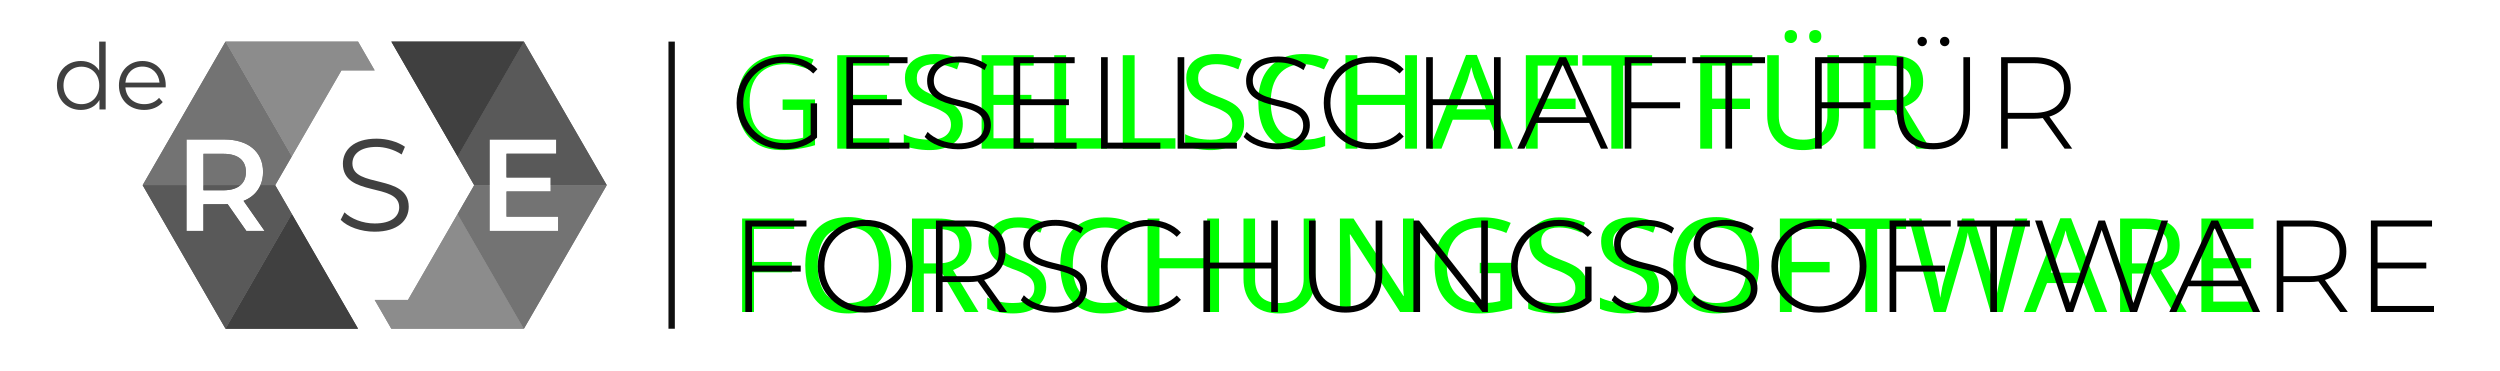
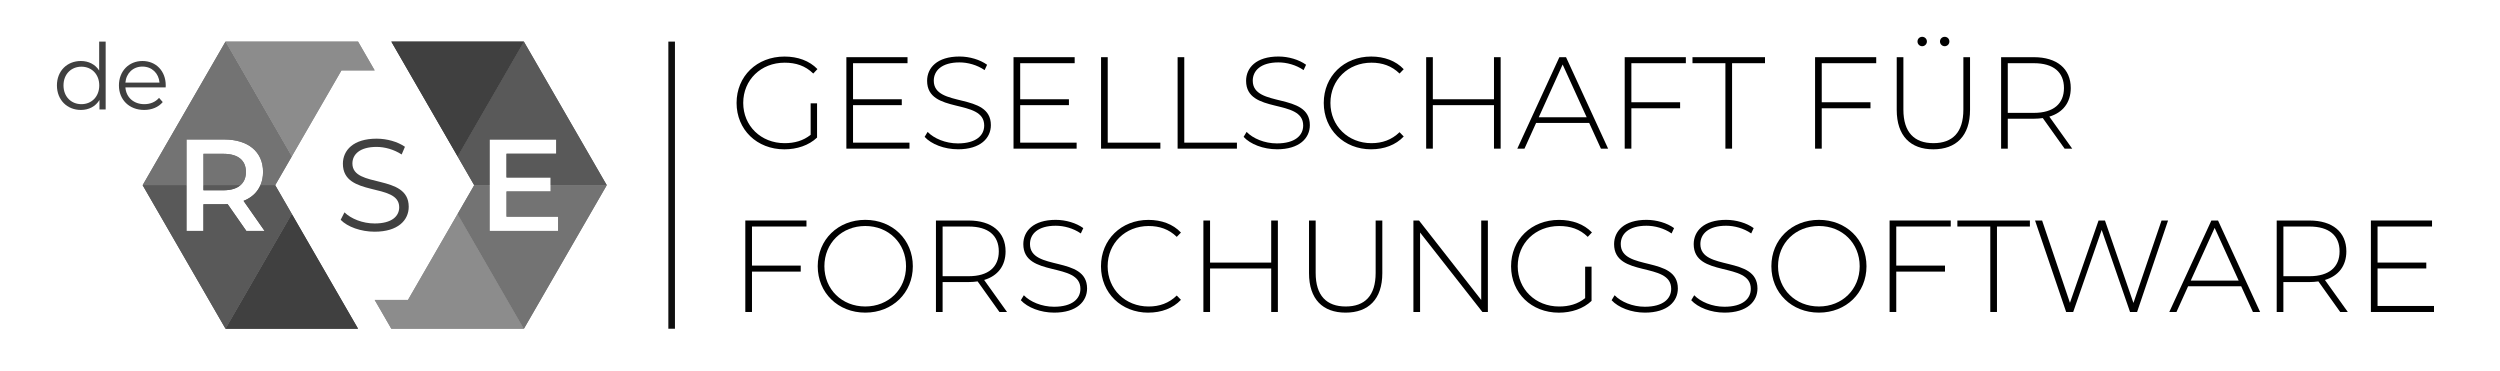
<svg xmlns="http://www.w3.org/2000/svg" id="svg4769" version="1.1" viewBox="0 0 135 20" height="20mm" width="135mm">
  <defs id="defs4763" />
  <g id="layer2" style="display:inline">
    <g id="g4601">
      <path id="path4669" d="m 24.71,11.555 -2.68,4.643 h -1.796 l 0.898,1.555 h 5.29e-4 7.157 z" style="opacity:1;fill:#8c8c8c;fill-opacity:1;fill-rule:nonzero;stroke:none;stroke-width:0.265;stroke-linecap:butt;stroke-linejoin:round;stroke-miterlimit:4;stroke-dasharray:none;stroke-dashoffset:0;stroke-opacity:0.941;paint-order:stroke markers fill" />
      <path id="path4663" d="M 12.179,2.247 7.703,10 h 2.367 v -2.469 h 2.032 c 1.298,0 2.103,0.663 2.103,1.756 0,0.264 -0.05,0.502 -0.141,0.713 h 0.796 l 0.898,-1.555 z m -1.192,6.06 v 1.693 h 1.998 c 0.194,-0.169 0.295,-0.41 0.295,-0.713 0,-0.621 -0.416,-0.981 -1.221,-0.981 z" style="opacity:1;fill:#737373;fill-opacity:1;fill-rule:nonzero;stroke:none;stroke-width:0.265;stroke-linecap:butt;stroke-linejoin:round;stroke-miterlimit:4;stroke-dasharray:none;stroke-dashoffset:0;stroke-opacity:0.941;paint-order:stroke markers fill" />
      <path id="path4665" d="m 15.757,11.555 -3.579,6.198 h 7.157 z" style="opacity:1;fill:#404040;fill-opacity:1;fill-rule:nonzero;stroke:none;stroke-width:0.265;stroke-linecap:butt;stroke-linejoin:round;stroke-miterlimit:4;stroke-dasharray:none;stroke-dashoffset:0;stroke-opacity:0.941;paint-order:stroke markers fill" />
      <path id="path4671" d="m 12.179,2.247 3.578,6.198 2.681,-4.643 h 1.795 l -0.898,-1.555 z" style="opacity:1;fill:#8c8c8c;fill-opacity:1;fill-rule:nonzero;stroke:none;stroke-width:0.265;stroke-linecap:butt;stroke-linejoin:round;stroke-miterlimit:4;stroke-dasharray:none;stroke-dashoffset:0;stroke-opacity:0.941;paint-order:stroke markers fill" />
      <path id="path4673" d="m 7.703,10 4.476,7.753 3.579,-6.198 -0.898,-1.555 h -0.796 c -0.167,0.386 -0.477,0.678 -0.911,0.847 l 1.136,1.623 H 13.301 L 12.292,11.023 c -0.064,0.007 -0.127,0.007 -0.191,0.007 h -1.115 v 1.439 H 10.069 V 10 Z m 3.284,0 v 0.275 h 1.072 c 0.413,0 0.721,-0.098 0.926,-0.275 z" style="opacity:1;fill:#595959;fill-opacity:1;fill-rule:nonzero;stroke:none;stroke-width:0.265;stroke-linecap:butt;stroke-linejoin:round;stroke-miterlimit:4;stroke-dasharray:none;stroke-dashoffset:0;stroke-opacity:0.941;paint-order:stroke markers fill" />
      <path id="path4667" d="m 28.288,2.247 -3.579,6.198 0.898,1.555 h 0.828 v -2.469 h 3.605 v 0.769 h -2.688 v 1.284 h 2.385 v 0.416 h 3.027 z" style="opacity:1;fill:#595959;fill-opacity:1;fill-rule:nonzero;stroke:none;stroke-width:0.265;stroke-linecap:butt;stroke-linejoin:round;stroke-miterlimit:4;stroke-dasharray:none;stroke-dashoffset:0;stroke-opacity:0.941;paint-order:stroke markers fill" />
      <path id="path4675" d="m 25.608,10 -0.898,1.555 3.579,6.198 4.476,-7.753 h -3.027 v 0.339 h -2.385 v 1.362 h 2.787 v 0.769 H 26.436 V 10 Z" style="opacity:1;fill:#737373;fill-opacity:1;fill-rule:nonzero;stroke:none;stroke-width:0.265;stroke-linecap:butt;stroke-linejoin:round;stroke-miterlimit:4;stroke-dasharray:none;stroke-dashoffset:0;stroke-opacity:0.941;paint-order:stroke markers fill" />
      <path id="path4677" d="m 21.132,2.247 3.578,6.198 3.579,-6.198 z" style="opacity:1;fill:#404040;fill-opacity:1;fill-rule:nonzero;stroke:none;stroke-width:0.265;stroke-linecap:butt;stroke-linejoin:round;stroke-miterlimit:4;stroke-dasharray:none;stroke-dashoffset:0;stroke-opacity:0.941;paint-order:stroke markers fill" />
      <g id="text5362" style="font-style:normal;font-variant:normal;font-weight:normal;font-stretch:normal;font-size:7.056px;line-height:125%;font-family:Montserrat;-inkscape-font-specification:Montserrat;text-align:start;letter-spacing:0px;word-spacing:0px;writing-mode:lr-tb;text-anchor:start;fill:#404040;fill-opacity:1;stroke:none;stroke-width:0.265px;stroke-linecap:butt;stroke-linejoin:miter;stroke-opacity:1" aria-label="S">
        <path id="path4573" style="font-style:normal;font-variant:normal;font-weight:normal;font-stretch:normal;font-family:Montserrat;-inkscape-font-specification:Montserrat;fill:#404040;fill-opacity:1;stroke-width:0.265px" d="m 20.23,12.512 c 1.263,0 1.841,-0.621 1.841,-1.348 0,-1.799 -3.041,-0.981 -3.041,-2.335 0,-0.494 0.402,-0.896 1.305,-0.896 0.437,0 0.931,0.134 1.355,0.409 L 21.867,7.926 C 21.472,7.651 20.893,7.488 20.336,7.488 c -1.256,0 -1.82,0.628 -1.82,1.355 0,1.827 3.041,0.995 3.041,2.349 0,0.487 -0.402,0.875 -1.326,0.875 -0.649,0 -1.277,-0.254 -1.63,-0.6 L 18.396,11.87 c 0.367,0.381 1.094,0.642 1.834,0.642 z" />
      </g>
      <path style="opacity:1;fill:#8c8c8c;fill-opacity:1;fill-rule:nonzero;stroke:none;stroke-width:0.265;stroke-linecap:butt;stroke-linejoin:round;stroke-miterlimit:4;stroke-dasharray:none;stroke-dashoffset:0;stroke-opacity:0.941;paint-order:stroke markers fill" d="m 24.71,11.555 -2.68,4.643 h -1.796 l 0.898,1.555 h 5.29e-4 7.157 z" id="path5015" />
      <path style="opacity:1;fill:#737373;fill-opacity:1;fill-rule:nonzero;stroke:none;stroke-width:0.265;stroke-linecap:butt;stroke-linejoin:round;stroke-miterlimit:4;stroke-dasharray:none;stroke-dashoffset:0;stroke-opacity:0.941;paint-order:stroke markers fill" d="M 12.179,2.247 7.703,10 h 2.367 v -2.469 h 2.032 c 1.298,0 2.103,0.663 2.103,1.756 0,0.264 -0.05,0.502 -0.141,0.713 h 0.796 l 0.898,-1.555 z m -1.192,6.06 v 1.693 h 1.998 c 0.194,-0.169 0.295,-0.41 0.295,-0.713 0,-0.621 -0.416,-0.981 -1.221,-0.981 z" id="path5017" />
      <path style="opacity:1;fill:#404040;fill-opacity:1;fill-rule:nonzero;stroke:none;stroke-width:0.265;stroke-linecap:butt;stroke-linejoin:round;stroke-miterlimit:4;stroke-dasharray:none;stroke-dashoffset:0;stroke-opacity:0.941;paint-order:stroke markers fill" d="m 15.757,11.555 -3.579,6.198 h 7.157 z" id="path5019" />
      <path style="opacity:1;fill:#8c8c8c;fill-opacity:1;fill-rule:nonzero;stroke:none;stroke-width:0.265;stroke-linecap:butt;stroke-linejoin:round;stroke-miterlimit:4;stroke-dasharray:none;stroke-dashoffset:0;stroke-opacity:0.941;paint-order:stroke markers fill" d="m 12.179,2.247 3.578,6.198 2.681,-4.643 h 1.795 l -0.898,-1.555 z" id="path5021" />
      <path style="opacity:1;fill:#595959;fill-opacity:1;fill-rule:nonzero;stroke:none;stroke-width:0.265;stroke-linecap:butt;stroke-linejoin:round;stroke-miterlimit:4;stroke-dasharray:none;stroke-dashoffset:0;stroke-opacity:0.941;paint-order:stroke markers fill" d="m 7.703,10 4.476,7.753 3.579,-6.198 -0.898,-1.555 h -0.796 c -0.167,0.386 -0.477,0.678 -0.911,0.847 l 1.136,1.623 H 13.301 L 12.292,11.023 c -0.064,0.007 -0.127,0.007 -0.191,0.007 h -1.115 v 1.439 H 10.069 V 10 Z m 3.284,0 v 0.275 h 1.072 c 0.413,0 0.721,-0.098 0.926,-0.275 z" id="path5023" />
      <path style="opacity:1;fill:#595959;fill-opacity:1;fill-rule:nonzero;stroke:none;stroke-width:0.265;stroke-linecap:butt;stroke-linejoin:round;stroke-miterlimit:4;stroke-dasharray:none;stroke-dashoffset:0;stroke-opacity:0.941;paint-order:stroke markers fill" d="m 28.288,2.247 -3.579,6.198 0.898,1.555 h 0.828 v -2.469 h 3.605 v 0.769 h -2.688 v 1.284 h 2.385 v 0.416 h 3.027 z" id="path5025" />
      <path style="opacity:1;fill:#737373;fill-opacity:1;fill-rule:nonzero;stroke:none;stroke-width:0.265;stroke-linecap:butt;stroke-linejoin:round;stroke-miterlimit:4;stroke-dasharray:none;stroke-dashoffset:0;stroke-opacity:0.941;paint-order:stroke markers fill" d="m 25.608,10 -0.898,1.555 3.579,6.198 4.476,-7.753 h -3.027 v 0.339 h -2.385 v 1.362 h 2.787 v 0.769 H 26.436 V 10 Z" id="path5027" />
      <path style="opacity:1;fill:#404040;fill-opacity:1;fill-rule:nonzero;stroke:none;stroke-width:0.265;stroke-linecap:butt;stroke-linejoin:round;stroke-miterlimit:4;stroke-dasharray:none;stroke-dashoffset:0;stroke-opacity:0.941;paint-order:stroke markers fill" d="m 21.132,2.247 3.578,6.198 3.579,-6.198 z" id="path5029" />
    </g>
  </g>
  <g id="layer1" style="display:inline">
    <g aria-label="de" style="font-style:normal;font-variant:normal;font-weight:normal;font-stretch:normal;font-size:7.056px;line-height:125%;font-family:Montserrat;-inkscape-font-specification:Montserrat;text-align:start;letter-spacing:0px;word-spacing:0px;writing-mode:lr-tb;text-anchor:start;display:inline;fill:#404040;fill-opacity:1;stroke:none;stroke-width:0.265px;stroke-linecap:butt;stroke-linejoin:miter;stroke-opacity:1" id="text5346">
      <path d="m 5.355,2.247 v 1.561 C 5.138,3.472 4.783,3.294 4.368,3.294 c -0.741,0 -1.294,0.533 -1.294,1.319 0,0.785 0.553,1.324 1.294,1.324 0.43,0 0.79,-0.188 1.003,-0.538 V 5.912 H 5.706 V 2.247 Z M 4.397,5.625 c -0.553,0 -0.968,-0.405 -0.968,-1.012 0,-0.607 0.415,-1.012 0.968,-1.012 0.548,0 0.963,0.405 0.963,1.012 0,0.607 -0.415,1.012 -0.963,1.012 z" style="font-style:normal;font-variant:normal;font-weight:normal;font-stretch:normal;font-size:4.939px;font-family:Montserrat;-inkscape-font-specification:Montserrat;fill:#404040;fill-opacity:1;stroke-width:0.265px" id="path4576" />
      <path d="m 8.95,4.613 c 0,-0.78 -0.528,-1.319 -1.259,-1.319 -0.731,0 -1.269,0.548 -1.269,1.319 0,0.77 0.553,1.324 1.363,1.324 0.41,0 0.77,-0.148 1.003,-0.425 L 8.589,5.284 C 8.392,5.512 8.11,5.625 7.794,5.625 c -0.568,0 -0.983,-0.361 -1.022,-0.904 h 2.173 c 0,-0.04 0.005,-0.079 0.005,-0.109 z M 7.69,3.595 c 0.509,0 0.879,0.356 0.924,0.864 H 6.772 C 6.816,3.951 7.186,3.595 7.69,3.595 Z" style="font-style:normal;font-variant:normal;font-weight:normal;font-stretch:normal;font-size:4.939px;font-family:Montserrat;-inkscape-font-specification:Montserrat;fill:#404040;fill-opacity:1;stroke-width:0.265px" id="path4578" />
    </g>
  </g>
  <g style="display:none" id="g4885">
    <text xml:space="preserve" style="font-style:normal;font-variant:normal;font-weight:normal;font-stretch:normal;font-size:7.056px;line-height:125%;font-family:Montserrat;-inkscape-font-specification:Montserrat;text-align:end;letter-spacing:0px;word-spacing:0px;writing-mode:lr-tb;text-anchor:end;fill:#00ff00;fill-opacity:1;stroke:none;stroke-width:0.265px;stroke-linecap:butt;stroke-linejoin:miter;stroke-opacity:1" x="9.174" y="5.912" id="text4889">
      <tspan id="tspan4887" x="9.174" y="5.912" style="font-size:4.939px;text-align:end;text-anchor:end;fill:#00ff00;fill-opacity:1;stroke:none;stroke-width:0.265px;stroke-opacity:1">de</tspan>
    </text>
  </g>
  <g style="display:inline" id="g4725">
-     <path id="path4723" d="M 36.269,17.753 V 2.247" style="opacity:1;fill:none;fill-opacity:1;fill-rule:nonzero;stroke:#000000;stroke-width:0.344;stroke-linecap:butt;stroke-linejoin:round;stroke-miterlimit:4;stroke-dasharray:none;stroke-dashoffset:0;stroke-opacity:0.941;paint-order:stroke markers fill" />
-     <text xml:space="preserve" style="font-style:normal;font-variant:normal;font-weight:normal;font-stretch:normal;font-size:7.056px;line-height:125%;font-family:Montserrat;-inkscape-font-specification:Montserrat;text-align:start;letter-spacing:0px;word-spacing:0px;writing-mode:lr-tb;text-anchor:start;fill:#00ff00;fill-opacity:1;stroke:none;stroke-width:0.265px;stroke-linecap:butt;stroke-linejoin:miter;stroke-opacity:1" x="39.386" y="8.027" id="text4571">
-       <tspan id="tspan4569" x="39.386" y="8.027" style="font-style:normal;font-variant:normal;font-weight:300;font-stretch:normal;font-family:Montserrat;-inkscape-font-specification:'Montserrat Light';fill:#00ff00;fill-opacity:1;stroke-width:0.265px">GESELLSCHAFT FÜR</tspan>
-       <tspan x="39.386" y="16.847" style="font-style:normal;font-variant:normal;font-weight:300;font-stretch:normal;font-family:Montserrat;-inkscape-font-specification:'Montserrat Light';fill:#00ff00;fill-opacity:1;stroke-width:0.265px" id="tspan4573">FORSCHUNGSSOFTWARE</tspan>
-     </text>
-     <g aria-label="GESELLSCHAFT FÜR FORSCHUNGSSOFTWARE" style="font-style:normal;font-variant:normal;font-weight:normal;font-stretch:normal;font-size:7.056px;line-height:125%;font-family:Montserrat;-inkscape-font-specification:Montserrat;text-align:start;letter-spacing:0px;word-spacing:0px;writing-mode:lr-tb;text-anchor:start;fill:#000000;fill-opacity:1;stroke:none;stroke-width:0.265px;stroke-linecap:butt;stroke-linejoin:miter;stroke-opacity:1" id="text4579">
-       <path d="m 43.775,7.279 c -0.402,0.325 -0.882,0.452 -1.404,0.452 -1.284,0 -2.237,-0.938 -2.237,-2.173 0,-1.242 0.953,-2.173 2.237,-2.173 0.6,0 1.115,0.162 1.545,0.586 l 0.226,-0.24 c -0.437,-0.452 -1.065,-0.677 -1.778,-0.677 -1.496,0 -2.589,1.065 -2.589,2.505 0,1.439 1.094,2.505 2.582,2.505 0.677,0 1.319,-0.212 1.764,-0.635 V 5.579 h -0.346 z" style="font-style:normal;font-variant:normal;font-weight:300;font-stretch:normal;font-family:Montserrat;-inkscape-font-specification:'Montserrat Light';fill:#000000;fill-opacity:1;stroke-width:0.265px" id="path4664" />
-       <path d="M 46.064,7.703 V 5.678 h 2.632 v -0.318 H 46.064 V 3.413 h 2.942 V 3.088 h -3.302 V 8.027 H 49.112 V 7.703 Z" style="font-style:normal;font-variant:normal;font-weight:300;font-stretch:normal;font-family:Montserrat;-inkscape-font-specification:'Montserrat Light';fill:#000000;fill-opacity:1;stroke-width:0.265px" id="path4666" />
-       <path d="m 51.729,8.062 c 1.221,0 1.778,-0.607 1.778,-1.305 0,-1.792 -3.083,-0.917 -3.083,-2.399 0,-0.543 0.43,-0.988 1.39,-0.988 0.445,0 0.945,0.134 1.355,0.416 l 0.134,-0.289 c -0.381,-0.275 -0.945,-0.445 -1.489,-0.445 -1.214,0 -1.75,0.614 -1.75,1.312 0,1.82 3.083,0.931 3.083,2.413 0,0.536 -0.437,0.967 -1.425,0.967 -0.663,0 -1.291,-0.268 -1.63,-0.621 l -0.162,0.268 c 0.36,0.395 1.065,0.67 1.799,0.67 z" style="font-style:normal;font-variant:normal;font-weight:300;font-stretch:normal;font-family:Montserrat;-inkscape-font-specification:'Montserrat Light';fill:#000000;fill-opacity:1;stroke-width:0.265px" id="path4668" />
-       <path d="M 55.09,7.703 V 5.678 h 2.632 v -0.318 H 55.09 V 3.413 h 2.942 V 3.088 h -3.302 V 8.027 H 58.138 V 7.703 Z" style="font-style:normal;font-variant:normal;font-weight:300;font-stretch:normal;font-family:Montserrat;-inkscape-font-specification:'Montserrat Light';fill:#000000;fill-opacity:1;stroke-width:0.265px" id="path4670" />
-       <path d="M 59.457,8.027 H 62.66 V 7.703 H 59.817 V 3.088 h -0.36 z" style="font-style:normal;font-variant:normal;font-weight:300;font-stretch:normal;font-family:Montserrat;-inkscape-font-specification:'Montserrat Light';fill:#000000;fill-opacity:1;stroke-width:0.265px" id="path4672" />
-       <path d="m 63.591,8.027 h 3.203 V 7.703 H 63.951 V 3.088 h -0.36 z" style="font-style:normal;font-variant:normal;font-weight:300;font-stretch:normal;font-family:Montserrat;-inkscape-font-specification:'Montserrat Light';fill:#000000;fill-opacity:1;stroke-width:0.265px" id="path4674" />
-       <path d="m 68.954,8.062 c 1.221,0 1.778,-0.607 1.778,-1.305 0,-1.792 -3.083,-0.917 -3.083,-2.399 0,-0.543 0.43,-0.988 1.39,-0.988 0.445,0 0.945,0.134 1.355,0.416 l 0.134,-0.289 c -0.381,-0.275 -0.945,-0.445 -1.489,-0.445 -1.214,0 -1.75,0.614 -1.75,1.312 0,1.82 3.083,0.931 3.083,2.413 0,0.536 -0.437,0.967 -1.425,0.967 -0.663,0 -1.291,-0.268 -1.63,-0.621 l -0.162,0.268 c 0.36,0.395 1.065,0.67 1.799,0.67 z" style="font-style:normal;font-variant:normal;font-weight:300;font-stretch:normal;font-family:Montserrat;-inkscape-font-specification:'Montserrat Light';fill:#000000;fill-opacity:1;stroke-width:0.265px" id="path4676" />
-       <path d="m 74.044,8.062 c 0.699,0 1.326,-0.233 1.757,-0.691 L 75.575,7.138 c -0.423,0.416 -0.938,0.593 -1.517,0.593 -1.263,0 -2.215,-0.931 -2.215,-2.173 0,-1.242 0.953,-2.173 2.215,-2.173 0.579,0 1.094,0.169 1.517,0.586 L 75.801,3.737 C 75.371,3.279 74.743,3.053 74.044,3.053 c -1.468,0 -2.561,1.065 -2.561,2.505 0,1.439 1.094,2.505 2.561,2.505 z" style="font-style:normal;font-variant:normal;font-weight:300;font-stretch:normal;font-family:Montserrat;-inkscape-font-specification:'Montserrat Light';fill:#000000;fill-opacity:1;stroke-width:0.265px" id="path4678" />
-       <path d="M 80.675,3.088 V 5.36 h -3.302 V 3.088 h -0.36 v 4.939 h 0.36 V 5.678 h 3.302 v 2.349 h 0.36 V 3.088 Z" style="font-style:normal;font-variant:normal;font-weight:300;font-stretch:normal;font-family:Montserrat;-inkscape-font-specification:'Montserrat Light';fill:#000000;fill-opacity:1;stroke-width:0.265px" id="path4680" />
-       <path d="m 86.45,8.027 h 0.388 L 84.566,3.088 h -0.36 l -2.272,4.939 h 0.388 l 0.628,-1.39 h 2.865 z m -3.358,-1.693 1.291,-2.85 1.298,2.85 z" style="font-style:normal;font-variant:normal;font-weight:300;font-stretch:normal;font-family:Montserrat;-inkscape-font-specification:'Montserrat Light';fill:#000000;fill-opacity:1;stroke-width:0.265px" id="path4682" />
-       <path d="M 91.036,3.413 V 3.088 H 87.734 v 4.939 h 0.36 V 5.847 h 2.632 V 5.522 H 88.094 V 3.413 Z" style="font-style:normal;font-variant:normal;font-weight:300;font-stretch:normal;font-family:Montserrat;-inkscape-font-specification:'Montserrat Light';fill:#000000;fill-opacity:1;stroke-width:0.265px" id="path4684" />
-       <path d="m 93.172,8.027 h 0.36 V 3.413 h 1.778 V 3.088 h -3.916 v 0.325 h 1.778 z" style="font-style:normal;font-variant:normal;font-weight:300;font-stretch:normal;font-family:Montserrat;-inkscape-font-specification:'Montserrat Light';fill:#000000;fill-opacity:1;stroke-width:0.265px" id="path4686" />
-       <path d="M 101.316,3.413 V 3.088 h -3.302 v 4.939 h 0.36 V 5.847 h 2.632 V 5.522 H 98.374 V 3.413 Z" style="font-style:normal;font-variant:normal;font-weight:300;font-stretch:normal;font-family:Montserrat;-inkscape-font-specification:'Montserrat Light';fill:#000000;fill-opacity:1;stroke-width:0.265px" id="path4688" />
-       <path d="m 103.799,2.496 c 0.134,0 0.254,-0.113 0.254,-0.254 0,-0.148 -0.12,-0.254 -0.254,-0.254 -0.141,0 -0.254,0.106 -0.254,0.254 0,0.141 0.113,0.254 0.254,0.254 z m 1.214,0 c 0.141,0 0.254,-0.113 0.254,-0.254 0,-0.148 -0.113,-0.254 -0.254,-0.254 -0.134,0 -0.254,0.106 -0.254,0.254 0,0.141 0.12,0.254 0.254,0.254 z m -0.614,5.567 c 1.228,0 1.983,-0.72 1.983,-2.131 V 3.088 h -0.36 v 2.829 c 0,1.235 -0.586,1.813 -1.616,1.813 -1.03,0 -1.623,-0.579 -1.623,-1.813 V 3.088 h -0.36 V 5.932 c 0,1.411 0.748,2.131 1.976,2.131 z" style="font-style:normal;font-variant:normal;font-weight:300;font-stretch:normal;font-family:Montserrat;-inkscape-font-specification:'Montserrat Light';fill:#000000;fill-opacity:1;stroke-width:0.265px" id="path4690" />
-       <path d="m 111.899,8.027 -1.235,-1.729 c 0.734,-0.219 1.157,-0.762 1.157,-1.545 0,-1.044 -0.748,-1.665 -1.99,-1.665 h -1.771 v 4.939 h 0.36 V 6.411 h 1.411 c 0.169,0 0.325,-0.014 0.48,-0.035 l 1.178,1.651 z M 108.42,6.094 V 3.413 h 1.411 c 1.058,0 1.623,0.487 1.623,1.341 0,0.847 -0.564,1.341 -1.623,1.341 z" style="font-style:normal;font-variant:normal;font-weight:300;font-stretch:normal;font-family:Montserrat;-inkscape-font-specification:'Montserrat Light';fill:#000000;fill-opacity:1;stroke-width:0.265px" id="path4692" />
-       <path d="m 43.549,12.232 v -0.325 h -3.302 V 16.847 h 0.36 v -2.18 h 2.632 v -0.325 h -2.632 v -2.11 z" style="font-style:normal;font-variant:normal;font-weight:300;font-stretch:normal;font-family:Montserrat;-inkscape-font-specification:'Montserrat Light';fill:#000000;fill-opacity:1;stroke-width:0.265px" id="path4694" />
-       <path d="m 46.725,16.882 c 1.468,0 2.568,-1.065 2.568,-2.505 0,-1.439 -1.101,-2.505 -2.568,-2.505 -1.475,0 -2.568,1.072 -2.568,2.505 0,1.432 1.094,2.505 2.568,2.505 z m 0,-0.332 c -1.263,0 -2.208,-0.924 -2.208,-2.173 0,-1.249 0.945,-2.173 2.208,-2.173 1.256,0 2.201,0.924 2.201,2.173 0,1.249 -0.945,2.173 -2.201,2.173 z" style="font-style:normal;font-variant:normal;font-weight:300;font-stretch:normal;font-family:Montserrat;-inkscape-font-specification:'Montserrat Light';fill:#000000;fill-opacity:1;stroke-width:0.265px" id="path4696" />
-       <path d="m 54.379,16.847 -1.235,-1.729 c 0.734,-0.219 1.157,-0.762 1.157,-1.545 0,-1.044 -0.748,-1.665 -1.99,-1.665 H 50.541 V 16.847 h 0.36 v -1.616 h 1.411 c 0.169,0 0.325,-0.014 0.48,-0.035 l 1.178,1.651 z m -3.478,-1.933 v -2.681 h 1.411 c 1.058,0 1.623,0.487 1.623,1.341 0,0.847 -0.564,1.341 -1.623,1.341 z" style="font-style:normal;font-variant:normal;font-weight:300;font-stretch:normal;font-family:Montserrat;-inkscape-font-specification:'Montserrat Light';fill:#000000;fill-opacity:1;stroke-width:0.265px" id="path4698" />
-       <path d="m 56.924,16.882 c 1.221,0 1.778,-0.607 1.778,-1.305 0,-1.792 -3.083,-0.917 -3.083,-2.399 0,-0.543 0.43,-0.988 1.39,-0.988 0.445,0 0.945,0.134 1.355,0.416 l 0.134,-0.289 c -0.381,-0.275 -0.945,-0.445 -1.489,-0.445 -1.214,0 -1.75,0.614 -1.75,1.312 0,1.82 3.083,0.931 3.083,2.413 0,0.536 -0.437,0.967 -1.425,0.967 -0.663,0 -1.291,-0.268 -1.63,-0.621 L 55.125,16.212 c 0.36,0.395 1.065,0.67 1.799,0.67 z" style="font-style:normal;font-variant:normal;font-weight:300;font-stretch:normal;font-family:Montserrat;-inkscape-font-specification:'Montserrat Light';fill:#000000;fill-opacity:1;stroke-width:0.265px" id="path4700" />
-       <path d="m 62.014,16.882 c 0.699,0 1.326,-0.233 1.757,-0.691 L 63.545,15.958 c -0.423,0.416 -0.938,0.593 -1.517,0.593 -1.263,0 -2.215,-0.931 -2.215,-2.173 0,-1.242 0.953,-2.173 2.215,-2.173 0.579,0 1.094,0.169 1.517,0.586 l 0.226,-0.233 c -0.43,-0.459 -1.058,-0.684 -1.757,-0.684 -1.468,0 -2.561,1.065 -2.561,2.505 0,1.439 1.094,2.505 2.561,2.505 z" style="font-style:normal;font-variant:normal;font-weight:300;font-stretch:normal;font-family:Montserrat;-inkscape-font-specification:'Montserrat Light';fill:#000000;fill-opacity:1;stroke-width:0.265px" id="path4702" />
-       <path d="M 68.645,11.908 V 14.18 h -3.302 V 11.908 H 64.983 V 16.847 h 0.36 v -2.349 h 3.302 v 2.349 h 0.36 v -4.939 z" style="font-style:normal;font-variant:normal;font-weight:300;font-stretch:normal;font-family:Montserrat;-inkscape-font-specification:'Montserrat Light';fill:#000000;fill-opacity:1;stroke-width:0.265px" id="path4704" />
-       <path d="m 72.662,16.882 c 1.228,0 1.983,-0.72 1.983,-2.131 V 11.908 H 74.285 v 2.829 c 0,1.235 -0.586,1.813 -1.616,1.813 -1.03,0 -1.623,-0.579 -1.623,-1.813 V 11.908 H 70.687 V 14.751 c 0,1.411 0.748,2.131 1.976,2.131 z" style="font-style:normal;font-variant:normal;font-weight:300;font-stretch:normal;font-family:Montserrat;-inkscape-font-specification:'Montserrat Light';fill:#000000;fill-opacity:1;stroke-width:0.265px" id="path4706" />
-       <path d="m 79.986,11.908 v 4.29 L 76.627,11.908 H 76.324 V 16.847 h 0.36 v -4.29 l 3.365,4.29 h 0.296 v -4.939 z" style="font-style:normal;font-variant:normal;font-weight:300;font-stretch:normal;font-family:Montserrat;-inkscape-font-specification:'Montserrat Light';fill:#000000;fill-opacity:1;stroke-width:0.265px" id="path4708" />
-       <path d="m 85.598,16.099 c -0.402,0.325 -0.882,0.452 -1.404,0.452 -1.284,0 -2.237,-0.938 -2.237,-2.173 0,-1.242 0.953,-2.173 2.237,-2.173 0.6,0 1.115,0.162 1.545,0.586 l 0.226,-0.24 c -0.437,-0.452 -1.065,-0.677 -1.778,-0.677 -1.496,0 -2.589,1.065 -2.589,2.505 0,1.439 1.094,2.505 2.582,2.505 0.677,0 1.319,-0.212 1.764,-0.635 v -1.849 h -0.346 z" style="font-style:normal;font-variant:normal;font-weight:300;font-stretch:normal;font-family:Montserrat;-inkscape-font-specification:'Montserrat Light';fill:#000000;fill-opacity:1;stroke-width:0.265px" id="path4710" />
-       <path d="m 88.826,16.882 c 1.221,0 1.778,-0.607 1.778,-1.305 0,-1.792 -3.083,-0.917 -3.083,-2.399 0,-0.543 0.43,-0.988 1.39,-0.988 0.445,0 0.945,0.134 1.355,0.416 l 0.134,-0.289 c -0.381,-0.275 -0.945,-0.445 -1.489,-0.445 -1.214,0 -1.75,0.614 -1.75,1.312 0,1.82 3.083,0.931 3.083,2.413 0,0.536 -0.437,0.967 -1.425,0.967 -0.663,0 -1.291,-0.268 -1.63,-0.621 L 87.027,16.212 c 0.36,0.395 1.065,0.67 1.799,0.67 z" style="font-style:normal;font-variant:normal;font-weight:300;font-stretch:normal;font-family:Montserrat;-inkscape-font-specification:'Montserrat Light';fill:#000000;fill-opacity:1;stroke-width:0.265px" id="path4712" />
-       <path d="m 93.125,16.882 c 1.221,0 1.778,-0.607 1.778,-1.305 0,-1.792 -3.083,-0.917 -3.083,-2.399 0,-0.543 0.43,-0.988 1.39,-0.988 0.445,0 0.945,0.134 1.355,0.416 l 0.134,-0.289 c -0.381,-0.275 -0.945,-0.445 -1.489,-0.445 -1.214,0 -1.75,0.614 -1.75,1.312 0,1.82 3.083,0.931 3.083,2.413 0,0.536 -0.437,0.967 -1.425,0.967 -0.663,0 -1.291,-0.268 -1.63,-0.621 L 91.326,16.212 c 0.36,0.395 1.065,0.67 1.799,0.67 z" style="font-style:normal;font-variant:normal;font-weight:300;font-stretch:normal;font-family:Montserrat;-inkscape-font-specification:'Montserrat Light';fill:#000000;fill-opacity:1;stroke-width:0.265px" id="path4714" />
-       <path d="m 98.222,16.882 c 1.468,0 2.568,-1.065 2.568,-2.505 0,-1.439 -1.101,-2.505 -2.568,-2.505 -1.475,0 -2.568,1.072 -2.568,2.505 0,1.432 1.094,2.505 2.568,2.505 z m 0,-0.332 c -1.263,0 -2.208,-0.924 -2.208,-2.173 0,-1.249 0.945,-2.173 2.208,-2.173 1.256,0 2.201,0.924 2.201,2.173 0,1.249 -0.945,2.173 -2.201,2.173 z" style="font-style:normal;font-variant:normal;font-weight:300;font-stretch:normal;font-family:Montserrat;-inkscape-font-specification:'Montserrat Light';fill:#000000;fill-opacity:1;stroke-width:0.265px" id="path4716" />
-       <path d="m 105.34,12.232 v -0.325 h -3.302 V 16.847 h 0.36 v -2.18 h 2.632 v -0.325 h -2.632 v -2.11 z" style="font-style:normal;font-variant:normal;font-weight:300;font-stretch:normal;font-family:Montserrat;-inkscape-font-specification:'Montserrat Light';fill:#000000;fill-opacity:1;stroke-width:0.265px" id="path4718" />
-       <path d="m 107.476,16.847 h 0.36 v -4.614 h 1.778 v -0.325 h -3.916 v 0.325 h 1.778 z" style="font-style:normal;font-variant:normal;font-weight:300;font-stretch:normal;font-family:Montserrat;-inkscape-font-specification:'Montserrat Light';fill:#000000;fill-opacity:1;stroke-width:0.265px" id="path4720" />
-       <path d="m 116.723,11.908 -1.517,4.452 -1.538,-4.452 h -0.346 l -1.545,4.445 -1.503,-4.445 h -0.381 l 1.679,4.939 h 0.381 l 1.538,-4.431 1.531,4.431 h 0.381 l 1.672,-4.939 z" style="font-style:normal;font-variant:normal;font-weight:300;font-stretch:normal;font-family:Montserrat;-inkscape-font-specification:'Montserrat Light';fill:#000000;fill-opacity:1;stroke-width:0.265px" id="path4722" />
-       <path d="m 121.658,16.847 h 0.388 l -2.272,-4.939 h -0.36 l -2.272,4.939 h 0.388 l 0.628,-1.39 h 2.865 z m -3.358,-1.693 1.291,-2.85 1.298,2.85 z" style="font-style:normal;font-variant:normal;font-weight:300;font-stretch:normal;font-family:Montserrat;-inkscape-font-specification:'Montserrat Light';fill:#000000;fill-opacity:1;stroke-width:0.265px" id="path4724" />
-       <path d="m 126.781,16.847 -1.235,-1.729 c 0.734,-0.219 1.157,-0.762 1.157,-1.545 0,-1.044 -0.748,-1.665 -1.99,-1.665 h -1.771 V 16.847 h 0.36 v -1.616 h 1.411 c 0.169,0 0.325,-0.014 0.48,-0.035 l 1.178,1.651 z m -3.478,-1.933 v -2.681 h 1.411 c 1.058,0 1.623,0.487 1.623,1.341 0,0.847 -0.564,1.341 -1.623,1.341 z" style="font-style:normal;font-variant:normal;font-weight:300;font-stretch:normal;font-family:Montserrat;-inkscape-font-specification:'Montserrat Light';fill:#000000;fill-opacity:1;stroke-width:0.265px" id="path4726" />
-       <path d="M 128.388,16.522 V 14.497 h 2.632 v -0.318 h -2.632 v -1.947 h 2.942 v -0.325 h -3.302 V 16.847 h 3.408 v -0.325 z" style="font-style:normal;font-variant:normal;font-weight:300;font-stretch:normal;font-family:Montserrat;-inkscape-font-specification:'Montserrat Light';fill:#000000;fill-opacity:1;stroke-width:0.265px" id="path4728" />
+     <path id="path4723" d="M 36.269,17.753 V 2.247" style="opacity:1;fill:none;fill-opacity:1;fill-rule:nonzero;stroke:#000000;stroke-width:0.357;stroke-linecap:butt;stroke-linejoin:round;stroke-miterlimit:4;stroke-dasharray:none;stroke-dashoffset:0;stroke-opacity:0.941;paint-order:stroke markers fill" />
+     <g aria-label="GESELLSCHAFT FÜR FORSCHUNGSSOFTWARE" style="font-style:normal;font-variant:normal;font-weight:normal;font-stretch:normal;font-size:7.056px;line-height:125%;font-family:Montserrat;-inkscape-font-specification:Montserrat;text-align:start;letter-spacing:0px;word-spacing:0px;writing-mode:lr-tb;text-anchor:start;fill:#000000;fill-opacity:1;stroke:none;stroke-width:0.265px;stroke-linecap:butt;stroke-linejoin:miter;stroke-opacity:1" id="text4571">
+       <path d="m 43.775,7.279 c -0.402,0.325 -0.882,0.452 -1.404,0.452 -1.284,0 -2.237,-0.938 -2.237,-2.173 0,-1.242 0.953,-2.173 2.237,-2.173 0.6,0 1.115,0.162 1.545,0.586 l 0.226,-0.24 c -0.437,-0.452 -1.065,-0.677 -1.778,-0.677 -1.496,0 -2.589,1.065 -2.589,2.505 0,1.439 1.094,2.505 2.582,2.505 0.677,0 1.319,-0.212 1.764,-0.635 V 5.579 h -0.346 z" style="font-style:normal;font-variant:normal;font-weight:300;font-stretch:normal;font-family:Montserrat;-inkscape-font-specification:'Montserrat Light';fill:#000000;fill-opacity:1;stroke-width:0.265px" id="path4565" />
+       <path d="M 46.064,7.703 V 5.678 h 2.632 v -0.318 H 46.064 V 3.413 h 2.942 V 3.088 h -3.302 V 8.027 H 49.112 V 7.703 Z" style="font-style:normal;font-variant:normal;font-weight:300;font-stretch:normal;font-family:Montserrat;-inkscape-font-specification:'Montserrat Light';fill:#000000;fill-opacity:1;stroke-width:0.265px" id="path4567" />
+       <path d="m 51.729,8.062 c 1.221,0 1.778,-0.607 1.778,-1.305 0,-1.792 -3.083,-0.917 -3.083,-2.399 0,-0.543 0.43,-0.988 1.39,-0.988 0.445,0 0.945,0.134 1.355,0.416 l 0.134,-0.289 c -0.381,-0.275 -0.945,-0.445 -1.489,-0.445 -1.214,0 -1.75,0.614 -1.75,1.312 0,1.82 3.083,0.931 3.083,2.413 0,0.536 -0.437,0.967 -1.425,0.967 -0.663,0 -1.291,-0.268 -1.63,-0.621 l -0.162,0.268 c 0.36,0.395 1.065,0.67 1.799,0.67 z" style="font-style:normal;font-variant:normal;font-weight:300;font-stretch:normal;font-family:Montserrat;-inkscape-font-specification:'Montserrat Light';fill:#000000;fill-opacity:1;stroke-width:0.265px" id="path4569" />
+       <path d="M 55.09,7.703 V 5.678 h 2.632 v -0.318 H 55.09 V 3.413 h 2.942 V 3.088 h -3.302 V 8.027 H 58.138 V 7.703 Z" style="font-style:normal;font-variant:normal;font-weight:300;font-stretch:normal;font-family:Montserrat;-inkscape-font-specification:'Montserrat Light';fill:#000000;fill-opacity:1;stroke-width:0.265px" id="path4571" />
+       <path d="M 59.457,8.027 H 62.66 V 7.703 H 59.817 V 3.088 h -0.36 z" style="font-style:normal;font-variant:normal;font-weight:300;font-stretch:normal;font-family:Montserrat;-inkscape-font-specification:'Montserrat Light';fill:#000000;fill-opacity:1;stroke-width:0.265px" id="path4574" />
+       <path d="m 63.591,8.027 h 3.203 V 7.703 H 63.951 V 3.088 h -0.36 z" style="font-style:normal;font-variant:normal;font-weight:300;font-stretch:normal;font-family:Montserrat;-inkscape-font-specification:'Montserrat Light';fill:#000000;fill-opacity:1;stroke-width:0.265px" id="path4577" />
+       <path d="m 68.954,8.062 c 1.221,0 1.778,-0.607 1.778,-1.305 0,-1.792 -3.083,-0.917 -3.083,-2.399 0,-0.543 0.43,-0.988 1.39,-0.988 0.445,0 0.945,0.134 1.355,0.416 l 0.134,-0.289 c -0.381,-0.275 -0.945,-0.445 -1.489,-0.445 -1.214,0 -1.75,0.614 -1.75,1.312 0,1.82 3.083,0.931 3.083,2.413 0,0.536 -0.437,0.967 -1.425,0.967 -0.663,0 -1.291,-0.268 -1.63,-0.621 l -0.162,0.268 c 0.36,0.395 1.065,0.67 1.799,0.67 z" style="font-style:normal;font-variant:normal;font-weight:300;font-stretch:normal;font-family:Montserrat;-inkscape-font-specification:'Montserrat Light';fill:#000000;fill-opacity:1;stroke-width:0.265px" id="path4579" />
+       <path d="m 74.044,8.062 c 0.699,0 1.326,-0.233 1.757,-0.691 L 75.575,7.138 c -0.423,0.416 -0.938,0.593 -1.517,0.593 -1.263,0 -2.215,-0.931 -2.215,-2.173 0,-1.242 0.953,-2.173 2.215,-2.173 0.579,0 1.094,0.169 1.517,0.586 L 75.801,3.737 C 75.371,3.279 74.743,3.053 74.044,3.053 c -1.468,0 -2.561,1.065 -2.561,2.505 0,1.439 1.094,2.505 2.561,2.505 z" style="font-style:normal;font-variant:normal;font-weight:300;font-stretch:normal;font-family:Montserrat;-inkscape-font-specification:'Montserrat Light';fill:#000000;fill-opacity:1;stroke-width:0.265px" id="path4581" />
+       <path d="M 80.675,3.088 V 5.36 h -3.302 V 3.088 h -0.36 v 4.939 h 0.36 V 5.678 h 3.302 v 2.349 h 0.36 V 3.088 Z" style="font-style:normal;font-variant:normal;font-weight:300;font-stretch:normal;font-family:Montserrat;-inkscape-font-specification:'Montserrat Light';fill:#000000;fill-opacity:1;stroke-width:0.265px" id="path4583" />
+       <path d="m 86.45,8.027 h 0.388 L 84.566,3.088 h -0.36 l -2.272,4.939 h 0.388 l 0.628,-1.39 h 2.865 z m -3.358,-1.693 1.291,-2.85 1.298,2.85 z" style="font-style:normal;font-variant:normal;font-weight:300;font-stretch:normal;font-family:Montserrat;-inkscape-font-specification:'Montserrat Light';fill:#000000;fill-opacity:1;stroke-width:0.265px" id="path4585" />
+       <path d="M 91.036,3.413 V 3.088 H 87.734 v 4.939 h 0.36 V 5.847 h 2.632 V 5.522 H 88.094 V 3.413 Z" style="font-style:normal;font-variant:normal;font-weight:300;font-stretch:normal;font-family:Montserrat;-inkscape-font-specification:'Montserrat Light';fill:#000000;fill-opacity:1;stroke-width:0.265px" id="path4587" />
+       <path d="m 93.172,8.027 h 0.36 V 3.413 h 1.778 V 3.088 h -3.916 v 0.325 h 1.778 z" style="font-style:normal;font-variant:normal;font-weight:300;font-stretch:normal;font-family:Montserrat;-inkscape-font-specification:'Montserrat Light';fill:#000000;fill-opacity:1;stroke-width:0.265px" id="path4589" />
+       <path d="M 101.316,3.413 V 3.088 h -3.302 v 4.939 h 0.36 V 5.847 h 2.632 V 5.522 H 98.374 V 3.413 Z" style="font-style:normal;font-variant:normal;font-weight:300;font-stretch:normal;font-family:Montserrat;-inkscape-font-specification:'Montserrat Light';fill:#000000;fill-opacity:1;stroke-width:0.265px" id="path4591" />
+       <path d="m 103.799,2.496 c 0.134,0 0.254,-0.113 0.254,-0.254 0,-0.148 -0.12,-0.254 -0.254,-0.254 -0.141,0 -0.254,0.106 -0.254,0.254 0,0.141 0.113,0.254 0.254,0.254 z m 1.214,0 c 0.141,0 0.254,-0.113 0.254,-0.254 0,-0.148 -0.113,-0.254 -0.254,-0.254 -0.134,0 -0.254,0.106 -0.254,0.254 0,0.141 0.12,0.254 0.254,0.254 z m -0.614,5.567 c 1.228,0 1.983,-0.72 1.983,-2.131 V 3.088 h -0.36 v 2.829 c 0,1.235 -0.586,1.813 -1.616,1.813 -1.03,0 -1.623,-0.579 -1.623,-1.813 V 3.088 h -0.36 V 5.932 c 0,1.411 0.748,2.131 1.976,2.131 z" style="font-style:normal;font-variant:normal;font-weight:300;font-stretch:normal;font-family:Montserrat;-inkscape-font-specification:'Montserrat Light';fill:#000000;fill-opacity:1;stroke-width:0.265px" id="path4593" />
+       <path d="m 111.899,8.027 -1.235,-1.729 c 0.734,-0.219 1.157,-0.762 1.157,-1.545 0,-1.044 -0.748,-1.665 -1.99,-1.665 h -1.771 v 4.939 h 0.36 V 6.411 h 1.411 c 0.169,0 0.325,-0.014 0.48,-0.035 l 1.178,1.651 z M 108.42,6.094 V 3.413 h 1.411 c 1.058,0 1.623,0.487 1.623,1.341 0,0.847 -0.564,1.341 -1.623,1.341 z" style="font-style:normal;font-variant:normal;font-weight:300;font-stretch:normal;font-family:Montserrat;-inkscape-font-specification:'Montserrat Light';fill:#000000;fill-opacity:1;stroke-width:0.265px" id="path4595" />
+       <path d="m 43.549,12.232 v -0.325 h -3.302 V 16.847 h 0.36 v -2.18 h 2.632 v -0.325 h -2.632 v -2.11 z" style="font-style:normal;font-variant:normal;font-weight:300;font-stretch:normal;font-family:Montserrat;-inkscape-font-specification:'Montserrat Light';fill:#000000;fill-opacity:1;stroke-width:0.265px" id="path4597" />
+       <path d="m 46.725,16.882 c 1.468,0 2.568,-1.065 2.568,-2.505 0,-1.439 -1.101,-2.505 -2.568,-2.505 -1.475,0 -2.568,1.072 -2.568,2.505 0,1.432 1.094,2.505 2.568,2.505 z m 0,-0.332 c -1.263,0 -2.208,-0.924 -2.208,-2.173 0,-1.249 0.945,-2.173 2.208,-2.173 1.256,0 2.201,0.924 2.201,2.173 0,1.249 -0.945,2.173 -2.201,2.173 z" style="font-style:normal;font-variant:normal;font-weight:300;font-stretch:normal;font-family:Montserrat;-inkscape-font-specification:'Montserrat Light';fill:#000000;fill-opacity:1;stroke-width:0.265px" id="path4599" />
+       <path d="m 54.379,16.847 -1.235,-1.729 c 0.734,-0.219 1.157,-0.762 1.157,-1.545 0,-1.044 -0.748,-1.665 -1.99,-1.665 H 50.541 V 16.847 h 0.36 v -1.616 h 1.411 c 0.169,0 0.325,-0.014 0.48,-0.035 l 1.178,1.651 z m -3.478,-1.933 v -2.681 h 1.411 c 1.058,0 1.623,0.487 1.623,1.341 0,0.847 -0.564,1.341 -1.623,1.341 z" style="font-style:normal;font-variant:normal;font-weight:300;font-stretch:normal;font-family:Montserrat;-inkscape-font-specification:'Montserrat Light';fill:#000000;fill-opacity:1;stroke-width:0.265px" id="path4601" />
+       <path d="m 56.924,16.882 c 1.221,0 1.778,-0.607 1.778,-1.305 0,-1.792 -3.083,-0.917 -3.083,-2.399 0,-0.543 0.43,-0.988 1.39,-0.988 0.445,0 0.945,0.134 1.355,0.416 l 0.134,-0.289 c -0.381,-0.275 -0.945,-0.445 -1.489,-0.445 -1.214,0 -1.75,0.614 -1.75,1.312 0,1.82 3.083,0.931 3.083,2.413 0,0.536 -0.437,0.967 -1.425,0.967 -0.663,0 -1.291,-0.268 -1.63,-0.621 L 55.125,16.212 c 0.36,0.395 1.065,0.67 1.799,0.67 z" style="font-style:normal;font-variant:normal;font-weight:300;font-stretch:normal;font-family:Montserrat;-inkscape-font-specification:'Montserrat Light';fill:#000000;fill-opacity:1;stroke-width:0.265px" id="path4603" />
+       <path d="m 62.014,16.882 c 0.699,0 1.326,-0.233 1.757,-0.691 L 63.545,15.958 c -0.423,0.416 -0.938,0.593 -1.517,0.593 -1.263,0 -2.215,-0.931 -2.215,-2.173 0,-1.242 0.953,-2.173 2.215,-2.173 0.579,0 1.094,0.169 1.517,0.586 l 0.226,-0.233 c -0.43,-0.459 -1.058,-0.684 -1.757,-0.684 -1.468,0 -2.561,1.065 -2.561,2.505 0,1.439 1.094,2.505 2.561,2.505 z" style="font-style:normal;font-variant:normal;font-weight:300;font-stretch:normal;font-family:Montserrat;-inkscape-font-specification:'Montserrat Light';fill:#000000;fill-opacity:1;stroke-width:0.265px" id="path4605" />
+       <path d="M 68.645,11.908 V 14.18 h -3.302 V 11.908 H 64.983 V 16.847 h 0.36 v -2.349 h 3.302 v 2.349 h 0.36 v -4.939 z" style="font-style:normal;font-variant:normal;font-weight:300;font-stretch:normal;font-family:Montserrat;-inkscape-font-specification:'Montserrat Light';fill:#000000;fill-opacity:1;stroke-width:0.265px" id="path4607" />
+       <path d="m 72.662,16.882 c 1.228,0 1.983,-0.72 1.983,-2.131 V 11.908 H 74.285 v 2.829 c 0,1.235 -0.586,1.813 -1.616,1.813 -1.03,0 -1.623,-0.579 -1.623,-1.813 V 11.908 H 70.687 V 14.751 c 0,1.411 0.748,2.131 1.976,2.131 z" style="font-style:normal;font-variant:normal;font-weight:300;font-stretch:normal;font-family:Montserrat;-inkscape-font-specification:'Montserrat Light';fill:#000000;fill-opacity:1;stroke-width:0.265px" id="path4609" />
+       <path d="m 79.986,11.908 v 4.29 L 76.627,11.908 H 76.324 V 16.847 h 0.36 v -4.29 l 3.365,4.29 h 0.296 v -4.939 z" style="font-style:normal;font-variant:normal;font-weight:300;font-stretch:normal;font-family:Montserrat;-inkscape-font-specification:'Montserrat Light';fill:#000000;fill-opacity:1;stroke-width:0.265px" id="path4611" />
+       <path d="m 85.598,16.099 c -0.402,0.325 -0.882,0.452 -1.404,0.452 -1.284,0 -2.237,-0.938 -2.237,-2.173 0,-1.242 0.953,-2.173 2.237,-2.173 0.6,0 1.115,0.162 1.545,0.586 l 0.226,-0.24 c -0.437,-0.452 -1.065,-0.677 -1.778,-0.677 -1.496,0 -2.589,1.065 -2.589,2.505 0,1.439 1.094,2.505 2.582,2.505 0.677,0 1.319,-0.212 1.764,-0.635 v -1.849 h -0.346 z" style="font-style:normal;font-variant:normal;font-weight:300;font-stretch:normal;font-family:Montserrat;-inkscape-font-specification:'Montserrat Light';fill:#000000;fill-opacity:1;stroke-width:0.265px" id="path4613" />
+       <path d="m 88.826,16.882 c 1.221,0 1.778,-0.607 1.778,-1.305 0,-1.792 -3.083,-0.917 -3.083,-2.399 0,-0.543 0.43,-0.988 1.39,-0.988 0.445,0 0.945,0.134 1.355,0.416 l 0.134,-0.289 c -0.381,-0.275 -0.945,-0.445 -1.489,-0.445 -1.214,0 -1.75,0.614 -1.75,1.312 0,1.82 3.083,0.931 3.083,2.413 0,0.536 -0.437,0.967 -1.425,0.967 -0.663,0 -1.291,-0.268 -1.63,-0.621 L 87.027,16.212 c 0.36,0.395 1.065,0.67 1.799,0.67 z" style="font-style:normal;font-variant:normal;font-weight:300;font-stretch:normal;font-family:Montserrat;-inkscape-font-specification:'Montserrat Light';fill:#000000;fill-opacity:1;stroke-width:0.265px" id="path4615" />
+       <path d="m 93.125,16.882 c 1.221,0 1.778,-0.607 1.778,-1.305 0,-1.792 -3.083,-0.917 -3.083,-2.399 0,-0.543 0.43,-0.988 1.39,-0.988 0.445,0 0.945,0.134 1.355,0.416 l 0.134,-0.289 c -0.381,-0.275 -0.945,-0.445 -1.489,-0.445 -1.214,0 -1.75,0.614 -1.75,1.312 0,1.82 3.083,0.931 3.083,2.413 0,0.536 -0.437,0.967 -1.425,0.967 -0.663,0 -1.291,-0.268 -1.63,-0.621 L 91.326,16.212 c 0.36,0.395 1.065,0.67 1.799,0.67 z" style="font-style:normal;font-variant:normal;font-weight:300;font-stretch:normal;font-family:Montserrat;-inkscape-font-specification:'Montserrat Light';fill:#000000;fill-opacity:1;stroke-width:0.265px" id="path4617" />
+       <path d="m 98.222,16.882 c 1.468,0 2.568,-1.065 2.568,-2.505 0,-1.439 -1.101,-2.505 -2.568,-2.505 -1.475,0 -2.568,1.072 -2.568,2.505 0,1.432 1.094,2.505 2.568,2.505 z m 0,-0.332 c -1.263,0 -2.208,-0.924 -2.208,-2.173 0,-1.249 0.945,-2.173 2.208,-2.173 1.256,0 2.201,0.924 2.201,2.173 0,1.249 -0.945,2.173 -2.201,2.173 z" style="font-style:normal;font-variant:normal;font-weight:300;font-stretch:normal;font-family:Montserrat;-inkscape-font-specification:'Montserrat Light';fill:#000000;fill-opacity:1;stroke-width:0.265px" id="path4619" />
+       <path d="m 105.34,12.232 v -0.325 h -3.302 V 16.847 h 0.36 v -2.18 h 2.632 v -0.325 h -2.632 v -2.11 z" style="font-style:normal;font-variant:normal;font-weight:300;font-stretch:normal;font-family:Montserrat;-inkscape-font-specification:'Montserrat Light';fill:#000000;fill-opacity:1;stroke-width:0.265px" id="path4621" />
+       <path d="m 107.476,16.847 h 0.36 v -4.614 h 1.778 v -0.325 h -3.916 v 0.325 h 1.778 z" style="font-style:normal;font-variant:normal;font-weight:300;font-stretch:normal;font-family:Montserrat;-inkscape-font-specification:'Montserrat Light';fill:#000000;fill-opacity:1;stroke-width:0.265px" id="path4623" />
+       <path d="m 116.723,11.908 -1.517,4.452 -1.538,-4.452 h -0.346 l -1.545,4.445 -1.503,-4.445 h -0.381 l 1.679,4.939 h 0.381 l 1.538,-4.431 1.531,4.431 h 0.381 l 1.672,-4.939 z" style="font-style:normal;font-variant:normal;font-weight:300;font-stretch:normal;font-family:Montserrat;-inkscape-font-specification:'Montserrat Light';fill:#000000;fill-opacity:1;stroke-width:0.265px" id="path4625" />
+       <path d="m 121.658,16.847 h 0.388 l -2.272,-4.939 h -0.36 l -2.272,4.939 h 0.388 l 0.628,-1.39 h 2.865 z m -3.358,-1.693 1.291,-2.85 1.298,2.85 z" style="font-style:normal;font-variant:normal;font-weight:300;font-stretch:normal;font-family:Montserrat;-inkscape-font-specification:'Montserrat Light';fill:#000000;fill-opacity:1;stroke-width:0.265px" id="path4627" />
+       <path d="m 126.781,16.847 -1.235,-1.729 c 0.734,-0.219 1.157,-0.762 1.157,-1.545 0,-1.044 -0.748,-1.665 -1.99,-1.665 h -1.771 V 16.847 h 0.36 v -1.616 h 1.411 c 0.169,0 0.325,-0.014 0.48,-0.035 l 1.178,1.651 z m -3.478,-1.933 v -2.681 h 1.411 c 1.058,0 1.623,0.487 1.623,1.341 0,0.847 -0.564,1.341 -1.623,1.341 z" style="font-style:normal;font-variant:normal;font-weight:300;font-stretch:normal;font-family:Montserrat;-inkscape-font-specification:'Montserrat Light';fill:#000000;fill-opacity:1;stroke-width:0.265px" id="path4629" />
+       <path d="M 128.388,16.522 V 14.497 h 2.632 v -0.318 h -2.632 v -1.947 h 2.942 v -0.325 h -3.302 V 16.847 h 3.408 v -0.325 z" style="font-style:normal;font-variant:normal;font-weight:300;font-stretch:normal;font-family:Montserrat;-inkscape-font-specification:'Montserrat Light';fill:#000000;fill-opacity:1;stroke-width:0.265px" id="path4631" />
    </g>
  </g>
  <g id="g4662" style="display:none">
    <path style="opacity:1;fill:none;fill-opacity:1;fill-rule:nonzero;stroke:#000000;stroke-width:0.265;stroke-linecap:butt;stroke-linejoin:round;stroke-miterlimit:4;stroke-dasharray:none;stroke-dashoffset:0;stroke-opacity:0.941;paint-order:stroke markers fill" d="M 36.269,17.753 V 2.247" id="path4648" />
    <text id="text4654" y="8.027" x="39.386" style="font-style:normal;font-variant:normal;font-weight:normal;font-stretch:normal;font-size:7.056px;line-height:125%;font-family:Montserrat;-inkscape-font-specification:Montserrat;text-align:start;letter-spacing:0px;word-spacing:0px;writing-mode:lr-tb;text-anchor:start;fill:#00ff00;fill-opacity:1;stroke:none;stroke-width:0.265px;stroke-linecap:butt;stroke-linejoin:miter;stroke-opacity:1" xml:space="preserve">
      <tspan style="font-style:normal;font-variant:normal;font-weight:300;font-stretch:normal;font-family:Montserrat;-inkscape-font-specification:'Montserrat Light';fill:#00ff00;fill-opacity:1;stroke-width:0.265px" y="8.027" x="39.386" id="tspan4650">GESELLSCHAFT FÜR</tspan>
      <tspan id="tspan4652" style="font-style:normal;font-variant:normal;font-weight:300;font-stretch:normal;font-family:Montserrat;-inkscape-font-specification:'Montserrat Light';fill:#00ff00;fill-opacity:1;stroke-width:0.265px" y="16.847" x="39.386">FORSCHUNGSSOFTWARE</tspan>
    </text>
    <text xml:space="preserve" style="font-style:normal;font-variant:normal;font-weight:normal;font-stretch:normal;font-size:7.056px;line-height:125%;font-family:Montserrat;-inkscape-font-specification:Montserrat;text-align:start;letter-spacing:0px;word-spacing:0px;writing-mode:lr-tb;text-anchor:start;fill:#00ff00;fill-opacity:1;stroke:none;stroke-width:0.265px;stroke-linecap:butt;stroke-linejoin:miter;stroke-opacity:1" x="39.386" y="8.027" id="text4660">
      <tspan id="tspan4656" x="39.386" y="8.027" style="font-style:normal;font-variant:normal;font-weight:300;font-stretch:normal;font-family:Montserrat;-inkscape-font-specification:'Montserrat Light';fill:#00ff00;fill-opacity:1;stroke-width:0.265px">GESELLSCHAFT FÜR</tspan>
      <tspan x="39.386" y="16.847" style="font-style:normal;font-variant:normal;font-weight:300;font-stretch:normal;font-family:Montserrat;-inkscape-font-specification:'Montserrat Light';fill:#00ff00;fill-opacity:1;stroke-width:0.265px" id="tspan4658">FORSCHUNGSSOFTWARE</tspan>
    </text>
  </g>
  <g id="layer4" style="display:none">
    <path style="opacity:1;fill:#404040;fill-opacity:1;fill-rule:nonzero;stroke:#ff0000;stroke-width:0.265;stroke-linecap:butt;stroke-linejoin:round;stroke-miterlimit:4;stroke-dasharray:none;stroke-dashoffset:0;stroke-opacity:0.941;paint-order:stroke markers fill" d="M 12.179,2.247 H 1.837" id="path4640" />
    <path style="opacity:1;fill:#404040;fill-opacity:1;fill-rule:nonzero;stroke:#ff0000;stroke-width:0.265;stroke-linecap:butt;stroke-linejoin:round;stroke-miterlimit:4;stroke-dasharray:none;stroke-dashoffset:0;stroke-opacity:0.941;paint-order:stroke markers fill" d="M 7.703,10 V 2.247" id="path4642" />
    <path style="opacity:1;fill:#404040;fill-opacity:1;fill-rule:nonzero;stroke:#ff0000;stroke-width:0.265;stroke-linecap:butt;stroke-linejoin:round;stroke-miterlimit:4;stroke-dasharray:none;stroke-dashoffset:0;stroke-opacity:0.941;paint-order:stroke markers fill" d="m 36.269,17.753 h 77.914" id="path4796" />
    <path style="opacity:1;fill:#404040;fill-opacity:1;fill-rule:nonzero;stroke:#ff0000;stroke-width:0.265;stroke-linecap:butt;stroke-linejoin:round;stroke-miterlimit:4;stroke-dasharray:none;stroke-dashoffset:0;stroke-opacity:0.941;paint-order:stroke markers fill" d="M 36.269,16.878 H 112.35" id="path4798" />
    <path style="opacity:1;fill:#404040;fill-opacity:1;fill-rule:nonzero;stroke:#ff0000;stroke-width:0.265;stroke-linecap:butt;stroke-linejoin:round;stroke-miterlimit:4;stroke-dasharray:none;stroke-dashoffset:0;stroke-opacity:0.941;paint-order:stroke markers fill" d="M 32.765,10 H 36.269" id="path4800" />
    <path id="path4802" d="m 36.269,10 h 3.505" style="opacity:1;fill:#404040;fill-opacity:1;fill-rule:nonzero;stroke:#ff0000;stroke-width:0.265;stroke-linecap:butt;stroke-linejoin:round;stroke-miterlimit:4;stroke-dasharray:none;stroke-dashoffset:0;stroke-opacity:0.941;paint-order:stroke markers fill" />
    <path style="opacity:1;fill:#404040;fill-opacity:1;fill-rule:nonzero;stroke:#ff0000;stroke-width:0.265;stroke-linecap:butt;stroke-linejoin:round;stroke-miterlimit:4;stroke-dasharray:none;stroke-dashoffset:0;stroke-opacity:0.941;paint-order:stroke markers fill" d="M 39.775,3.144 V 16.902" id="path4804" />
    <path style="display:inline;opacity:1;fill:#404040;fill-opacity:1;fill-rule:nonzero;stroke:#ff0000;stroke-width:0.265;stroke-linecap:butt;stroke-linejoin:round;stroke-miterlimit:4;stroke-dasharray:none;stroke-dashoffset:0;stroke-opacity:0.941;paint-order:stroke markers fill" d="m 36.269,2.247 h 77.532" id="path4644" />
    <path style="opacity:1;fill:#404040;fill-opacity:1;fill-rule:nonzero;stroke:#ff0000;stroke-width:0.265;stroke-linecap:butt;stroke-linejoin:round;stroke-miterlimit:4;stroke-dasharray:none;stroke-dashoffset:0;stroke-opacity:0.941;paint-order:stroke markers fill" d="M 113.972,3.12 H 36.269" id="path4794" />
  </g>
</svg>
